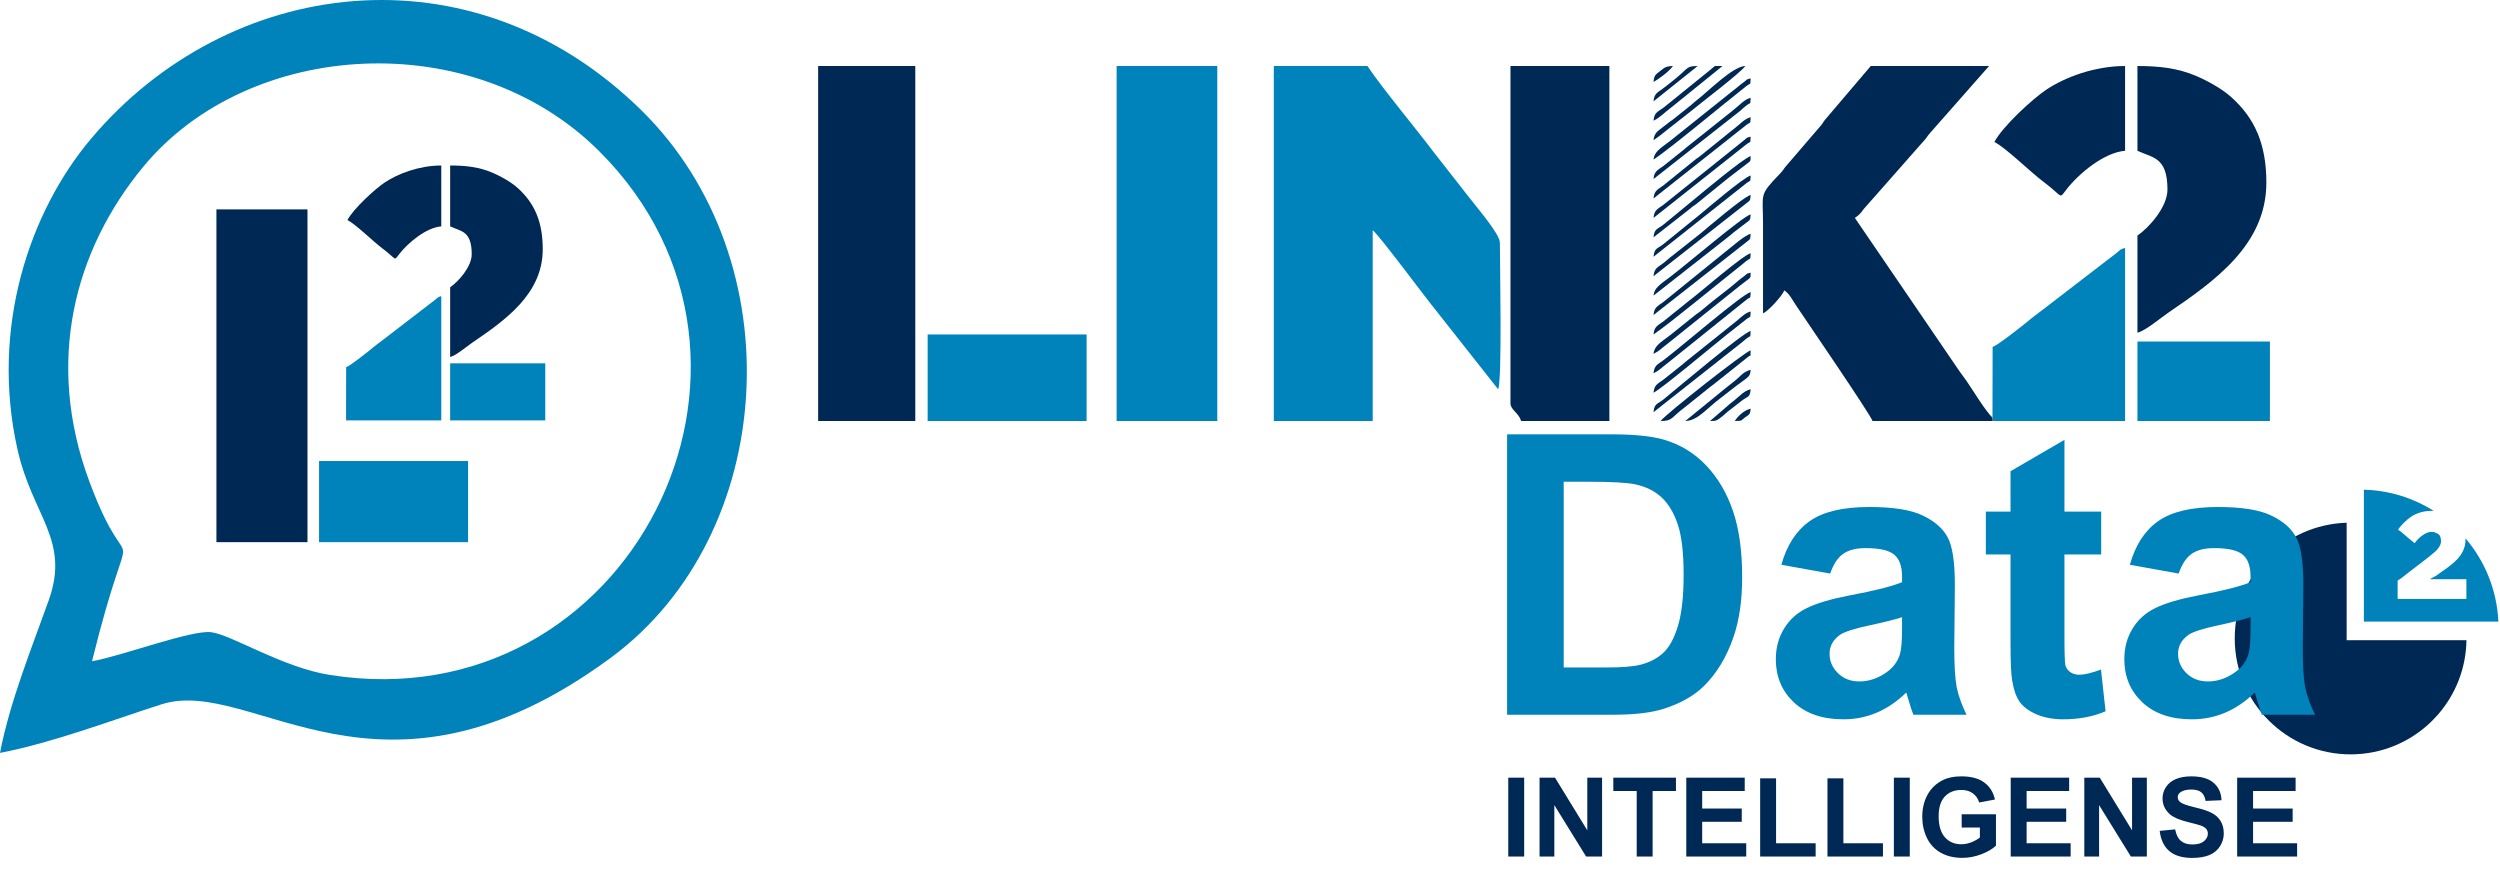
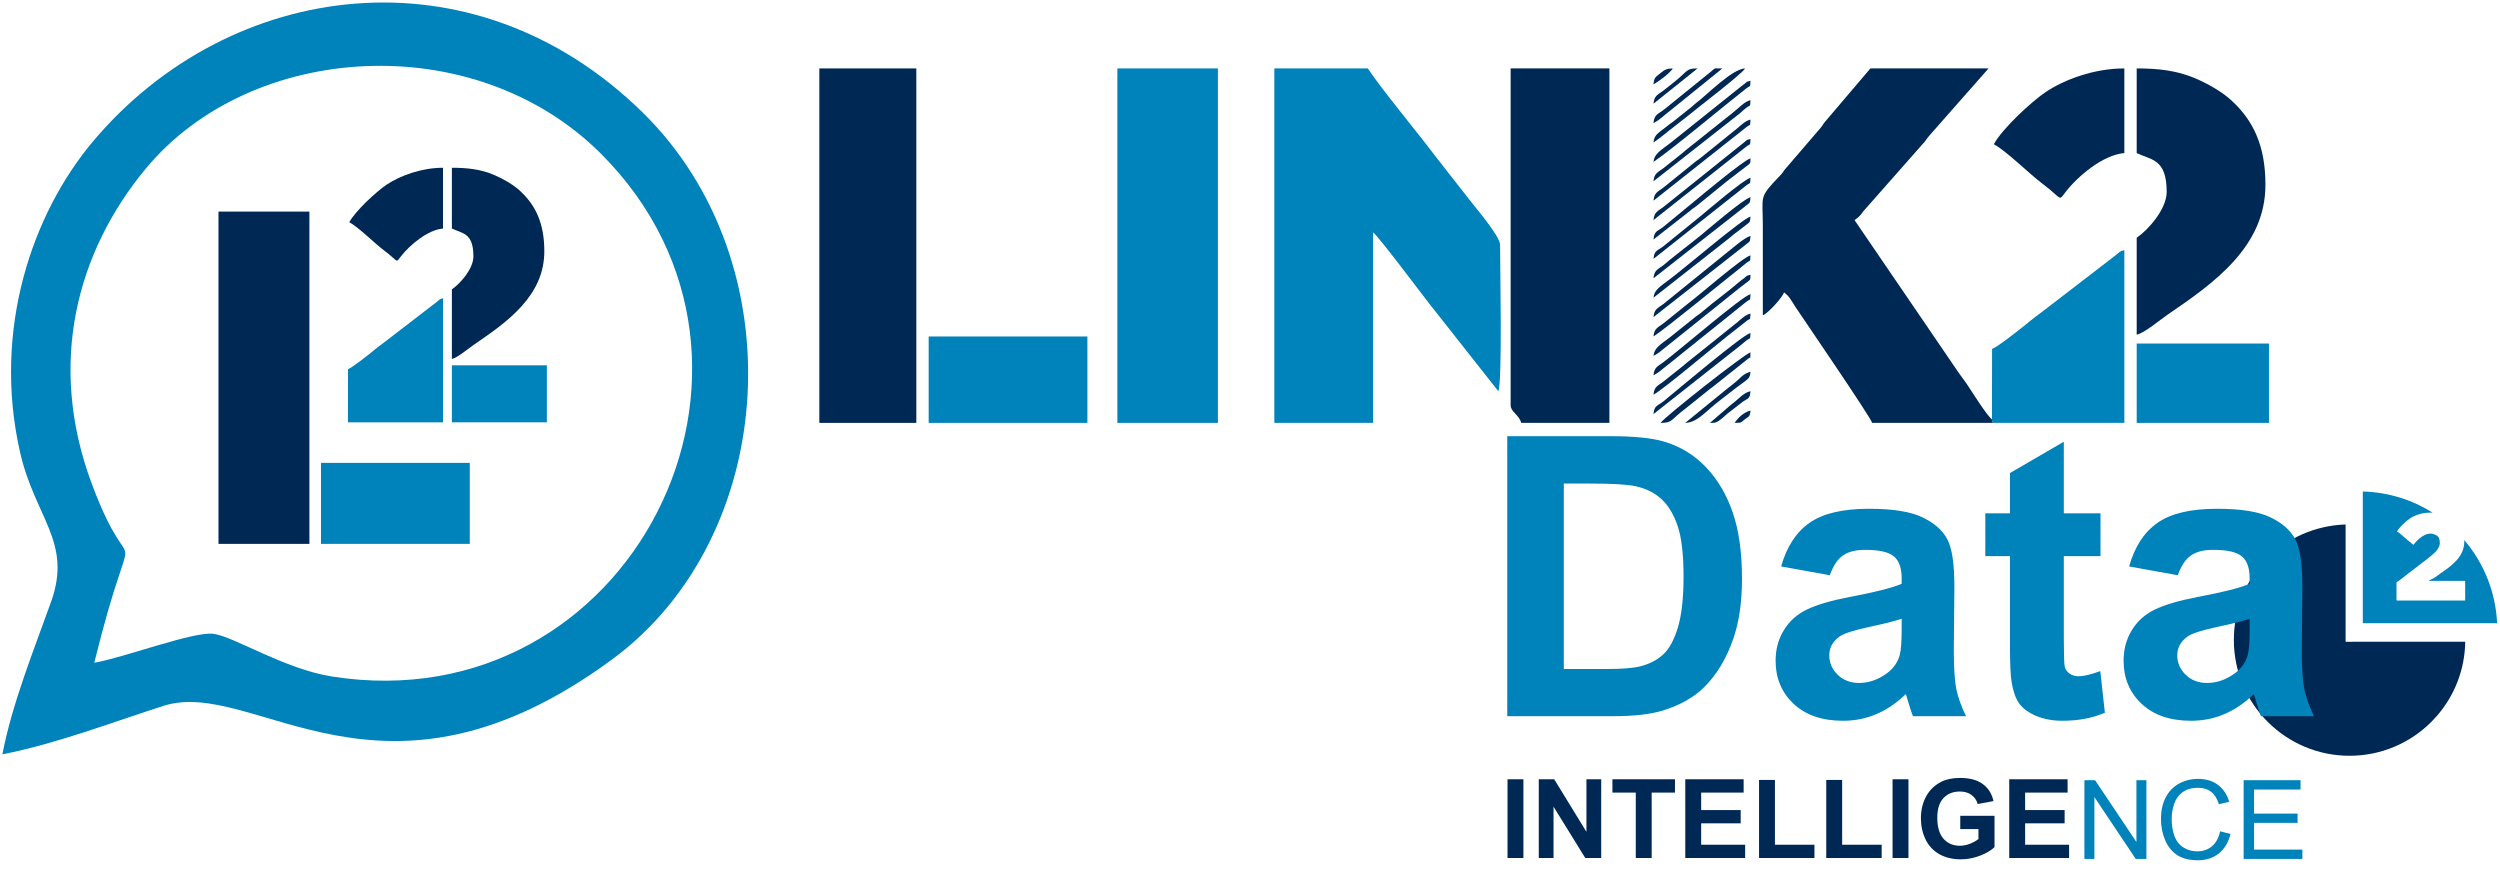
- <svg xmlns="http://www.w3.org/2000/svg" width="683" height="241" viewBox="0 0 683 241" fill="none">
-   <path fill-rule="evenodd" clip-rule="evenodd" d="M664.39 196.992C658.678 202.618 650.839 206.093 642.183 206.093C624.707 206.093 610.533 191.919 610.533 174.439C610.533 156.959 624.127 143.375 641.106 142.807V174.896L641.119 174.908L644.316 174.896H673.835C673.725 182.673 670.806 189.772 666.05 195.226C665.992 195.293 664.449 196.925 664.39 196.992Z" fill="#002855" />
-   <path fill-rule="evenodd" clip-rule="evenodd" d="M25.138 180.642C36.717 133.754 36.41 163.773 24.429 131.591C12.206 98.76 20.374 68.24 39.187 45.501C68.02 10.654 129.207 6.811 163.781 41.383C221.325 98.921 171.974 197.283 90.177 184.406C77.166 182.357 63.429 173.505 57.769 172.728C52.371 171.987 33.412 179.218 25.138 180.642ZM0 205.693C14.67 202.854 30.789 196.679 44.11 192.427C69.095 184.451 103.689 226.179 166.819 179.734C212.494 146.131 217.14 71.211 175.128 30.035C128.57 -15.595 62.115 -6.221 24.901 37.871C8.097 57.782 -2.713 89.543 4.794 122.858C8.871 140.954 19.194 147.505 13.339 163.926C8.772 176.736 2.672 191.755 0 205.693Z" fill="#0082BA" />
-   <path fill-rule="evenodd" clip-rule="evenodd" d="M59.127 148.117H84.004V57.203H59.127V148.117Z" fill="#002855" />
-   <path fill-rule="evenodd" clip-rule="evenodd" d="M87.17 148.117H127.878V125.954H87.17V148.117Z" fill="#0082BA" />
-   <path fill-rule="evenodd" clip-rule="evenodd" d="M122.983 61.151V61.844C125.871 63.23 128.873 62.972 128.873 69.466C128.873 72.933 125.116 77.046 122.983 78.475V97.531C124.565 97.163 127.558 94.611 129.075 93.576C138.074 87.439 148.276 80.297 148.276 68.081C148.276 60.514 145.982 55.454 141.437 51.359C139.585 49.691 136.801 48.147 134.53 47.178C130.845 45.605 127.198 45.213 122.983 45.213V61.151Z" fill="#002855" />
-   <path fill-rule="evenodd" clip-rule="evenodd" d="M94.544 114.162L94.552 114.509L94.918 114.855H120.558V80.9C119.455 81.195 119.689 81.284 118.823 81.938L104.524 92.932C103.921 93.389 103.516 93.694 102.943 94.122C102.176 94.695 101.912 94.958 101.215 95.513C100.296 96.244 95.577 100.035 94.571 100.303L94.544 114.162Z" fill="#0082BA" />
-   <path fill-rule="evenodd" clip-rule="evenodd" d="M122.983 114.855H148.969V99.263H122.983V114.855Z" fill="#0082BA" />
-   <path fill-rule="evenodd" clip-rule="evenodd" d="M94.918 60.111C97.363 61.405 101.841 65.897 104.48 67.874C108.541 70.915 107.516 71.41 109.072 69.415C111.449 66.365 116.362 62.193 120.558 61.844V45.213C114.601 45.213 108.776 47.403 105.103 49.855C102.384 51.67 96.531 57.064 94.918 60.111Z" fill="#002855" />
-   <path fill-rule="evenodd" clip-rule="evenodd" d="M94.918 114.855L94.552 114.509L94.56 114.855H94.918Z" fill="#373435" />
-   <path fill-rule="evenodd" clip-rule="evenodd" d="M544.367 115.017L544.356 114.534L544.346 114.052C542.82 112.872 538.911 106.496 537.346 104.201C536.415 102.836 535.869 102.257 534.926 100.832L506.748 59.529C507.979 58.705 508.306 58.294 509.161 57.116L525.211 38.909C526.364 37.752 526.361 37.365 527.37 36.242L543.418 18.034H511.09L498.671 32.634C497.922 33.522 498.205 33.425 497.453 34.311L487.643 45.731C486.983 46.611 487.176 46.52 486.372 47.355C480.448 53.511 481.658 52.717 481.658 60.976C481.658 69.179 481.658 77.382 481.658 85.584C483.066 85.074 487.097 80.625 487.448 79.311C488.9 80.284 489.549 81.739 490.632 83.365C492.994 86.907 511.153 113.443 511.573 115.017H544.367Z" fill="#002855" />
-   <path fill-rule="evenodd" clip-rule="evenodd" d="M412.66 110.192C412.66 111.986 414.962 112.795 415.555 115.017H439.68V18.034H412.66V110.192Z" fill="#002855" />
-   <path fill-rule="evenodd" clip-rule="evenodd" d="M223.518 115.017H250.056V18.034H223.518V115.017Z" fill="#002855" />
-   <path fill-rule="evenodd" clip-rule="evenodd" d="M583.949 40.228V41.194C587.972 43.124 592.151 42.765 592.151 51.809C592.151 56.636 586.92 62.364 583.949 64.354V90.891C586.151 90.378 590.321 86.824 592.433 85.383C604.965 76.838 619.171 66.891 619.171 49.879C619.171 39.342 615.977 32.295 609.648 26.592C607.07 24.27 603.193 22.119 600.03 20.77C594.898 18.579 589.819 18.034 583.949 18.034V40.228Z" fill="#002855" />
-   <path fill-rule="evenodd" clip-rule="evenodd" d="M544.866 38.781C548.271 40.583 554.506 46.838 558.181 49.591C563.837 53.827 562.41 54.515 564.576 51.736C567.887 47.49 574.729 41.68 580.571 41.194V18.034C572.276 18.034 564.165 21.084 559.05 24.498C555.263 27.026 547.112 34.537 544.866 38.781Z" fill="#002855" />
-   <path fill-rule="evenodd" clip-rule="evenodd" d="M451.743 101.989C453.571 101.022 453.621 100.695 455.12 99.576L477.055 81.946C478.478 80.836 478.106 81.885 478.28 79.794C475.845 80.444 459.307 94.769 454.441 98.415C452.918 99.557 451.926 99.781 451.743 101.989Z" fill="#002855" />
-   <path fill-rule="evenodd" clip-rule="evenodd" d="M451.743 91.374C455.974 88.541 470.028 76.919 475.468 72.639C476.14 72.112 476.279 71.937 477.055 71.331C478.478 70.221 478.106 71.27 478.28 69.179C476.052 69.774 464.474 79.91 461.393 82.207L454.441 87.8C452.918 88.942 451.926 89.166 451.743 91.374Z" fill="#002855" />
-   <path fill-rule="evenodd" clip-rule="evenodd" d="M451.743 96.682C453.571 95.714 453.621 95.387 455.12 94.269L475.468 77.947C478.818 75.32 478.128 76.32 478.28 74.486C476.762 74.892 477.63 74.614 476.414 75.515C475.809 75.964 475.384 76.271 474.787 76.783C473.656 77.753 472.542 78.679 471.329 79.598C468.89 81.446 466.96 83.041 464.635 84.967C463.799 85.66 463.812 85.508 462.975 86.201L456.281 91.57C453.63 93.58 451.92 94.55 451.743 96.682Z" fill="#002855" />
-   <path fill-rule="evenodd" clip-rule="evenodd" d="M451.743 43.606C456.697 40.289 470.77 28.47 477.055 23.563C478.478 22.453 478.106 23.502 478.28 21.411C476.762 21.816 477.63 21.539 476.414 22.44C475.809 22.889 475.384 23.196 474.787 23.707L456.281 38.495C453.63 40.505 451.92 41.474 451.743 43.606Z" fill="#002855" />
-   <path fill-rule="evenodd" clip-rule="evenodd" d="M451.743 86.067L477.147 66.115C478.211 65.29 478.148 65.465 478.28 63.871C476.5 64.347 473.019 67.543 471.239 68.893L454.441 82.493C452.918 83.634 451.926 83.858 451.743 86.067Z" fill="#002855" />
-   <path fill-rule="evenodd" clip-rule="evenodd" d="M451.743 107.296C454.353 105.915 468.105 94.31 471.925 91.291L477.055 87.254C478.478 86.144 478.106 87.193 478.28 85.102C476.874 85.477 475.946 86.402 474.787 87.398L461.393 98.129C460.619 98.705 460.574 98.81 459.811 99.442L454.441 103.723C452.918 104.864 451.926 105.088 451.743 107.296Z" fill="#002855" />
-   <path fill-rule="evenodd" clip-rule="evenodd" d="M451.743 80.759L472.008 64.836C472.781 64.26 472.827 64.156 473.59 63.523L477.147 60.808C478.211 59.983 478.148 60.157 478.28 58.564C476.095 59.147 460.995 72.074 456.281 75.647C453.63 77.657 451.92 78.626 451.743 80.759Z" fill="#002855" />
-   <path fill-rule="evenodd" clip-rule="evenodd" d="M453.673 115.017C457.038 115.017 456.326 114.213 460.428 111.157L466.584 106.216C467.307 105.598 467.224 105.722 467.952 105.17L477.349 97.68C478.767 96.457 478.085 98.058 478.28 95.716C476.627 96.158 455.065 113.116 453.673 115.017Z" fill="#002855" />
-   <path fill-rule="evenodd" clip-rule="evenodd" d="M451.743 75.451L477.147 55.501C478.211 54.675 478.148 54.85 478.28 53.256C476.242 53.8 465.97 62.632 464.635 63.737L456.281 70.34C455.406 71.004 455.318 71.221 454.441 71.877C452.918 73.019 451.926 73.243 451.743 75.451Z" fill="#002855" />
-   <path fill-rule="evenodd" clip-rule="evenodd" d="M451.743 64.836L461.753 56.994C462.635 56.197 462.605 56.383 463.406 55.752L471.925 48.831C473.18 47.838 474.21 47.092 475.468 46.102C478.818 43.467 478.127 44.486 478.28 42.641C476.402 43.143 464.763 52.874 462.975 54.356L454.503 61.324C452.932 62.617 451.948 62.369 451.743 64.836Z" fill="#002855" />
-   <path fill-rule="evenodd" clip-rule="evenodd" d="M451.743 112.604L475.468 93.87C476.14 93.342 476.279 93.167 477.055 92.561C478.478 91.451 478.106 92.5 478.28 90.409C476.017 91.013 458.79 105.562 454.503 109.092C452.932 110.385 451.948 110.137 451.743 112.604Z" fill="#002855" />
-   <path fill-rule="evenodd" clip-rule="evenodd" d="M451.743 38.299C454.071 36.739 455.842 35.093 458.015 33.474L461.258 30.927C464.195 28.494 475.662 19.781 476.833 18.034C473.354 18.111 466.639 25.032 463.519 27.397C462.785 27.954 462.867 27.98 462.223 28.514L457.398 32.374C456.561 33.067 456.574 32.915 455.737 33.608C453.229 35.685 451.934 35.995 451.743 38.299Z" fill="#002855" />
-   <path fill-rule="evenodd" clip-rule="evenodd" d="M451.743 48.914L475.507 30.218C476.238 29.56 476.197 29.534 477.054 28.869C478.48 27.763 478.106 28.809 478.28 26.718C476.874 27.094 475.946 28.019 474.787 29.015C473.656 29.985 472.542 30.911 471.329 31.83L461.393 39.746C460.619 40.322 460.574 40.427 459.811 41.059L454.441 45.34C452.918 46.481 451.926 46.705 451.743 48.914Z" fill="#002855" />
-   <path fill-rule="evenodd" clip-rule="evenodd" d="M451.743 54.221L477.055 34.178C478.478 33.068 478.106 34.118 478.28 32.026C476.874 32.401 475.946 33.327 474.787 34.322L464.635 42.506C463.799 43.2 463.812 43.047 462.975 43.741L454.441 50.647C452.918 51.789 451.926 52.013 451.743 54.221Z" fill="#002855" />
-   <path fill-rule="evenodd" clip-rule="evenodd" d="M451.743 70.144L477.055 50.101C478.478 48.99 478.106 50.04 478.28 47.949C476.316 48.473 466.126 57.194 464.635 58.429L454.51 66.639C452.956 67.952 451.953 67.619 451.743 70.144Z" fill="#002855" />
-   <path fill-rule="evenodd" clip-rule="evenodd" d="M451.743 59.529L477.055 39.486C478.478 38.376 478.106 39.425 478.28 37.334C476.762 37.739 477.63 37.461 476.414 38.362L454.441 55.955C452.918 57.096 451.926 57.321 451.743 59.529Z" fill="#002855" />
-   <path fill-rule="evenodd" clip-rule="evenodd" d="M451.743 32.991C453.759 31.924 454.532 30.912 456.435 29.481L469.775 18.696C469.847 18.634 469.974 18.534 470.039 18.478L470.56 18.034H468.57C468.337 18.119 468.143 18.339 467.523 18.856L454.721 29.214C452.987 30.578 451.944 30.572 451.743 32.991Z" fill="#002855" />
-   <path fill-rule="evenodd" clip-rule="evenodd" d="M460.428 115.017C463.838 114.941 466.196 111.619 470.074 108.741C471.564 107.634 472.967 106.449 474.42 105.367C477.88 102.788 478.118 102.972 478.28 101.024C476.095 101.608 475.418 102.945 473.743 104.207C472.011 105.513 470.817 106.581 469.196 107.862L460.428 115.017Z" fill="#002855" />
-   <path fill-rule="evenodd" clip-rule="evenodd" d="M467.183 115.017C468.593 114.985 468.827 115.154 470.65 113.659C471.213 113.198 471.355 112.972 471.925 112.521L476.001 109.36C477.628 108.162 478.088 108.647 478.28 106.332C477.016 106.669 476.176 107.297 475.263 108.139C474.112 109.199 473.782 109.368 472.625 110.326L467.183 115.017Z" fill="#002855" />
-   <path fill-rule="evenodd" clip-rule="evenodd" d="M451.743 27.683L463.805 18.034C460.546 18.034 461.37 18.628 457.133 21.977C456.067 22.82 455.148 23.581 454.154 24.305C452.806 25.288 451.916 25.603 451.743 27.683Z" fill="#002855" />
-   <path fill-rule="evenodd" clip-rule="evenodd" d="M451.743 22.376C453.26 21.573 456.141 19.391 457.05 18.034C455.125 18.076 454.712 18.488 453.575 19.384C452.302 20.388 451.894 20.554 451.743 22.376Z" fill="#002855" />
-   <path fill-rule="evenodd" clip-rule="evenodd" d="M473.938 115.017C476.159 114.967 475.472 114.981 476.783 114.002C477.828 113.221 478.135 113.384 478.28 111.639C476.387 112.144 474.903 113.576 473.938 115.017Z" fill="#002855" />
-   <path fill-rule="evenodd" clip-rule="evenodd" d="M544.866 115.017L544.356 114.534L544.367 115.017H544.866Z" fill="#373435" />
-   <path fill-rule="evenodd" clip-rule="evenodd" d="M348.004 115.017H375.024V62.906C376.576 63.945 389.702 81.669 392.047 84.484L409.282 106.332C410.425 104.298 409.765 71.354 409.765 66.284C409.765 63.931 403.319 56.494 401.368 53.933L392.045 42.026C386.873 35.158 377.699 24.188 373.577 18.034H348.004V115.017Z" fill="#0082BA" />
-   <path fill-rule="evenodd" clip-rule="evenodd" d="M305.061 115.017H332.564V18.034H305.061V115.017Z" fill="#0082BA" />
-   <path fill-rule="evenodd" clip-rule="evenodd" d="M544.346 114.052L544.356 114.534L544.866 115.017H580.571V67.731C579.036 68.141 579.362 68.265 578.156 69.177L558.244 84.486C557.404 85.124 556.839 85.548 556.041 86.144C554.973 86.942 554.605 87.308 553.635 88.08C552.356 89.099 545.783 94.378 544.383 94.751L544.346 114.052Z" fill="#0082BA" />
-   <path fill-rule="evenodd" clip-rule="evenodd" d="M253.433 115.017H296.858V91.374H253.433V115.017Z" fill="#0082BA" />
-   <path fill-rule="evenodd" clip-rule="evenodd" d="M583.949 115.017H620.137V93.304H583.949V115.017Z" fill="#0082BA" />
-   <path d="M411.737 118.655H440.007C446.382 118.655 451.241 119.143 454.586 120.118C459.08 121.442 462.929 123.793 466.134 127.173C469.339 130.552 471.778 134.697 473.45 139.609C475.122 144.486 475.958 150.513 475.958 157.69C475.958 163.995 475.174 169.43 473.607 173.993C471.691 179.567 468.956 184.078 465.403 187.527C462.72 190.14 459.097 192.178 454.533 193.641C451.119 194.721 446.556 195.261 440.843 195.261H411.737V118.655ZM427.204 131.614V182.354H438.752C443.072 182.354 446.19 182.11 448.106 181.622C450.614 180.995 452.687 179.933 454.324 178.435C455.997 176.937 457.355 174.481 458.4 171.067C459.445 167.618 459.968 162.933 459.968 157.01C459.968 151.088 459.445 146.542 458.4 143.372C457.355 140.202 455.892 137.728 454.011 135.951C452.13 134.175 449.743 132.973 446.852 132.346C444.692 131.858 440.459 131.614 434.154 131.614H427.204ZM499.995 156.697L486.67 154.293C488.168 148.928 490.746 144.957 494.404 142.379C498.062 139.801 503.497 138.512 510.708 138.512C517.257 138.512 522.134 139.296 525.339 140.863C528.544 142.396 530.791 144.365 532.08 146.768C533.404 149.137 534.066 153.509 534.066 159.884L533.909 177.024C533.909 181.901 534.135 185.507 534.588 187.841C535.076 190.14 535.964 192.613 537.253 195.261H522.726C522.343 194.286 521.873 192.84 521.316 190.924C521.072 190.053 520.897 189.478 520.793 189.199C518.285 191.638 515.602 193.467 512.746 194.686C509.889 195.905 506.841 196.515 503.601 196.515C497.888 196.515 493.376 194.965 490.067 191.864C486.792 188.764 485.155 184.845 485.155 180.107C485.155 176.972 485.904 174.185 487.402 171.746C488.9 169.273 490.99 167.392 493.673 166.103C496.39 164.779 500.292 163.629 505.378 162.654C512.241 161.365 516.996 160.163 519.643 159.048V157.585C519.643 154.763 518.947 152.76 517.553 151.576C516.16 150.356 513.53 149.747 509.663 149.747C507.05 149.747 505.012 150.269 503.549 151.314C502.086 152.325 500.901 154.119 499.995 156.697ZM519.643 168.611C517.762 169.238 514.784 169.987 510.708 170.858C506.632 171.729 503.967 172.582 502.713 173.418C500.797 174.777 499.839 176.501 499.839 178.592C499.839 180.647 500.605 182.424 502.138 183.922C503.671 185.42 505.622 186.169 507.99 186.169C510.638 186.169 513.164 185.298 515.567 183.556C517.344 182.232 518.511 180.612 519.069 178.696C519.452 177.442 519.643 175.056 519.643 171.537V168.611ZM574.041 139.766V151.471H564.008V173.836C564.008 178.365 564.095 181.013 564.269 181.779C564.478 182.511 564.914 183.12 565.576 183.608C566.272 184.096 567.108 184.34 568.084 184.34C569.442 184.34 571.411 183.869 573.989 182.929L575.243 194.32C571.829 195.784 567.962 196.515 563.642 196.515C560.995 196.515 558.608 196.08 556.483 195.209C554.358 194.303 552.791 193.153 551.78 191.76C550.805 190.332 550.125 188.416 549.742 186.012C549.429 184.305 549.272 180.856 549.272 175.665V151.471H542.531V139.766H549.272V128.74L564.008 120.17V139.766H574.041ZM595.204 156.697L581.879 154.293C583.377 148.928 585.955 144.957 589.613 142.379C593.271 139.801 598.705 138.512 605.917 138.512C612.466 138.512 617.343 139.296 620.548 140.863C623.753 142.396 626 144.365 627.289 146.768C628.613 149.137 629.275 153.509 629.275 159.884L629.118 177.024C629.118 181.901 629.344 185.507 629.797 187.841C630.285 190.14 631.173 192.613 632.462 195.261H617.935C617.552 194.286 617.082 192.84 616.524 190.924C616.28 190.053 616.106 189.478 616.002 189.199C613.494 191.638 610.811 193.467 607.954 194.686C605.098 195.905 602.05 196.515 598.81 196.515C593.097 196.515 588.585 194.965 585.276 191.864C582.001 188.764 580.364 184.845 580.364 180.107C580.364 176.972 581.113 174.185 582.611 171.746C584.109 169.273 586.199 167.392 588.881 166.103C591.599 164.779 595.5 163.629 600.587 162.654C607.449 161.365 612.205 160.163 614.852 159.048V157.585C614.852 154.763 614.155 152.76 612.762 151.576C611.368 150.356 608.738 149.747 604.871 149.747C602.259 149.747 600.221 150.269 598.758 151.314C597.294 152.325 596.11 154.119 595.204 156.697ZM614.852 168.611C612.971 169.238 609.992 169.987 605.917 170.858C601.841 171.729 599.176 172.582 597.922 173.418C596.005 174.777 595.047 176.501 595.047 178.592C595.047 180.647 595.814 182.424 597.347 183.922C598.88 185.42 600.83 186.169 603.199 186.169C605.847 186.169 608.373 185.298 610.776 183.556C612.553 182.232 613.72 180.612 614.277 178.696C614.661 177.442 614.852 175.056 614.852 171.537V168.611Z" fill="#0082BA" />
-   <path d="M412.056 234V212.466H416.404V234H412.056ZM420.605 234V212.466H424.836L433.649 226.847V212.466H437.688V234H433.326L424.645 219.957V234H420.605ZM447.148 234V216.109H440.758V212.466H457.871V216.109H451.496V234H447.148ZM460.691 234V212.466H476.658V216.109H465.039V220.883H475.85V224.511H465.039V230.372H477.069V234H460.691ZM480.874 234V212.642H485.222V230.372H496.033V234H480.874ZM499.264 234V212.642H503.612V230.372H514.423V234H499.264ZM517.405 234V212.466H521.753V234H517.405ZM535.928 226.083V222.455H545.299V231.033C544.388 231.914 543.066 232.693 541.333 233.368C539.61 234.034 537.862 234.367 536.089 234.367C533.837 234.367 531.873 233.897 530.199 232.957C528.524 232.007 527.266 230.656 526.424 228.903C525.582 227.14 525.161 225.226 525.161 223.16C525.161 220.917 525.631 218.924 526.571 217.181C527.511 215.438 528.887 214.102 530.698 213.171C532.079 212.456 533.798 212.099 535.854 212.099C538.527 212.099 540.613 212.662 542.112 213.788C543.62 214.904 544.589 216.452 545.02 218.43L540.701 219.238C540.398 218.18 539.825 217.348 538.983 216.741C538.15 216.124 537.108 215.815 535.854 215.815C533.954 215.815 532.441 216.417 531.315 217.622C530.199 218.826 529.641 220.614 529.641 222.983C529.641 225.539 530.209 227.459 531.345 228.741C532.481 230.014 533.969 230.651 535.81 230.651C536.721 230.651 537.631 230.475 538.542 230.122C539.463 229.76 540.251 229.324 540.907 228.815V226.083H535.928ZM549.324 234V212.466H565.291V216.109H553.672V220.883H564.483V224.511H553.672V230.372H565.702V234H549.324ZM569.433 234V212.466H573.663L582.477 226.847V212.466H586.516V234H582.153L573.472 219.957V234H569.433ZM590.027 226.993L594.257 226.582C594.512 228.002 595.026 229.045 595.799 229.711C596.583 230.377 597.635 230.71 598.957 230.71C600.358 230.71 601.41 230.416 602.116 229.828C602.83 229.231 603.188 228.536 603.188 227.743C603.188 227.233 603.036 226.802 602.732 226.45C602.439 226.088 601.92 225.774 601.175 225.51C600.666 225.334 599.506 225.02 597.694 224.57C595.364 223.992 593.728 223.282 592.788 222.44C591.466 221.255 590.805 219.811 590.805 218.107C590.805 217.01 591.114 215.987 591.73 215.037C592.357 214.077 593.253 213.347 594.419 212.848C595.594 212.349 597.009 212.099 598.664 212.099C601.366 212.099 603.398 212.691 604.76 213.876C606.13 215.061 606.85 216.643 606.919 218.621L602.571 218.812C602.385 217.705 601.983 216.912 601.366 216.432C600.759 215.943 599.844 215.698 598.62 215.698C597.356 215.698 596.367 215.957 595.652 216.476C595.192 216.809 594.962 217.255 594.962 217.813C594.962 218.322 595.177 218.758 595.608 219.12C596.157 219.58 597.489 220.06 599.604 220.56C601.719 221.059 603.281 221.578 604.289 222.117C605.308 222.646 606.101 223.375 606.669 224.305C607.247 225.226 607.536 226.367 607.536 227.728C607.536 228.962 607.193 230.117 606.507 231.194C605.822 232.272 604.853 233.075 603.599 233.603C602.346 234.122 600.784 234.382 598.913 234.382C596.191 234.382 594.1 233.755 592.641 232.502C591.182 231.238 590.311 229.402 590.027 226.993ZM611.193 234V212.466H627.16V216.109H615.541V220.883H626.352V224.511H615.541V230.372H627.571V234H611.193Z" fill="#002855" />
-   <path fill-rule="evenodd" clip-rule="evenodd" d="M673.573 147.074C678.842 153.255 682.158 161.154 682.555 169.819H645.813V133.79C652.823 133.976 659.358 136.072 664.916 139.577H664.846H664.009C661.952 139.577 659.941 140.333 658.673 141.179C657.734 141.806 655.712 143.669 655.156 144.721C656 145.167 657.546 146.718 658.457 147.401C659.859 148.452 659.506 148.622 660.042 147.933C660.864 146.88 662.56 145.439 664.009 145.319C664.378 145.296 664.897 145.343 664.897 145.343C665.879 145.795 666.88 145.747 666.88 147.951C666.88 149.148 665.583 150.569 664.846 151.062V151.08L663.718 152.005C663.664 152.038 663.627 152.075 663.564 152.132L663.41 152.258L658.473 156.054C658.264 156.212 658.125 156.317 657.926 156.465C657.662 156.662 657.57 156.754 657.33 156.945C657.013 157.198 655.383 158.506 655.036 158.599L655.026 163.385L655.029 163.504L655.156 163.624H663.352H664.009H664.846H665.052H673.819V158.241H664.846L664.009 158.262V158.109L665.129 157.535V157.534C665.698 157.257 666.506 156.579 666.95 156.276C670.058 154.157 673.58 151.691 673.58 147.472C673.58 147.337 673.578 147.205 673.573 147.074Z" fill="#0082BA" />
+ <svg xmlns="http://www.w3.org/2000/svg" width="684" height="242" viewBox="0 0 684 242" fill="none">
+   <path fill-rule="evenodd" clip-rule="evenodd" d="M665.042 197.679C659.329 203.305 651.491 206.78 642.835 206.78C625.359 206.78 611.185 192.606 611.185 175.126C611.185 157.646 624.779 144.062 641.758 143.494V175.583L641.77 175.595L644.967 175.583H674.486C674.376 183.36 671.457 190.459 666.701 195.913C666.643 195.98 665.101 197.612 665.042 197.679Z" fill="#002855" />
+   <path fill-rule="evenodd" clip-rule="evenodd" d="M25.789 181.329C37.368 134.441 37.062 164.46 25.08 132.278C12.858 99.447 21.026 68.927 39.839 46.188C68.671 11.341 129.858 7.498 164.433 42.07C221.977 99.608 172.626 197.97 90.828 185.093C77.818 183.044 64.081 174.192 58.421 173.415C53.023 172.674 34.063 179.905 25.789 181.329ZM0.651 206.38C15.321 203.54 31.441 197.366 44.761 193.114C69.746 185.138 104.34 226.866 167.471 180.421C213.145 146.818 217.792 71.898 175.779 30.722C129.221 -14.908 62.767 -5.534 25.553 38.558C8.748 58.469 -2.062 90.23 5.445 123.545C9.522 141.641 19.845 148.192 13.99 164.613C9.423 177.423 3.324 192.441 0.651 206.38Z" fill="#0082BA" />
+   <path fill-rule="evenodd" clip-rule="evenodd" d="M59.779 148.804H84.656V57.89H59.779V148.804Z" fill="#002855" />
+   <path fill-rule="evenodd" clip-rule="evenodd" d="M87.822 148.804H128.529V126.641H87.822V148.804Z" fill="#0082BA" />
+   <path fill-rule="evenodd" clip-rule="evenodd" d="M123.634 61.838V62.531C126.523 63.917 129.524 63.659 129.524 70.153C129.524 73.62 125.768 77.733 123.634 79.162V98.218C125.216 97.85 128.21 95.297 129.727 94.263C138.725 88.126 148.927 80.984 148.927 68.767C148.927 61.201 146.633 56.141 142.088 52.046C140.237 50.378 137.452 48.834 135.182 47.865C131.497 46.292 127.85 45.9 123.634 45.9V61.838Z" fill="#002855" />
+   <path fill-rule="evenodd" clip-rule="evenodd" d="M95.195 114.849L95.203 115.196L95.569 115.542H121.209V81.587C120.106 81.882 120.34 81.971 119.474 82.625L105.176 93.619C104.573 94.076 104.167 94.38 103.594 94.809C102.827 95.382 102.563 95.645 101.866 96.2C100.948 96.931 96.228 100.721 95.223 100.99L95.195 114.849Z" fill="#0082BA" />
+   <path fill-rule="evenodd" clip-rule="evenodd" d="M123.634 115.542H149.62V99.95H123.634V115.542Z" fill="#0082BA" />
+   <path fill-rule="evenodd" clip-rule="evenodd" d="M95.569 60.798C98.014 62.092 102.492 66.584 105.131 68.561C109.192 71.603 108.167 72.097 109.723 70.102C112.101 67.052 117.014 62.88 121.209 62.531V45.9C115.252 45.9 109.428 48.09 105.755 50.542C103.035 52.357 97.182 57.751 95.569 60.798Z" fill="#002855" />
+   <path fill-rule="evenodd" clip-rule="evenodd" d="M95.569 115.542L95.203 115.196L95.211 115.542H95.569Z" fill="#373435" />
+   <path fill-rule="evenodd" clip-rule="evenodd" d="M545.018 115.703L545.008 115.221L544.997 114.739C543.471 113.559 539.563 107.183 537.998 104.888C537.066 103.523 536.52 102.944 535.577 101.519L507.399 60.215C508.63 59.392 508.958 58.981 509.812 57.803L525.862 39.596C527.015 38.439 527.012 38.052 528.021 36.929L544.07 18.72H511.742L499.322 33.321C498.574 34.209 498.856 34.112 498.104 34.998L488.294 46.418C487.634 47.298 487.827 47.207 487.024 48.042C481.1 54.198 482.309 53.404 482.309 61.663C482.309 69.866 482.309 78.069 482.309 86.271C483.717 85.761 487.749 81.312 488.099 79.998C489.552 80.971 490.2 82.426 491.284 84.052C493.646 87.594 511.804 114.13 512.224 115.703H545.018Z" fill="#002855" />
+   <path fill-rule="evenodd" clip-rule="evenodd" d="M413.311 110.879C413.311 112.673 415.613 113.482 416.206 115.703H440.331V18.72H413.311V110.879Z" fill="#002855" />
+   <path fill-rule="evenodd" clip-rule="evenodd" d="M224.17 115.703H250.707V18.72H224.17V115.703Z" fill="#002855" />
+   <path fill-rule="evenodd" clip-rule="evenodd" d="M584.6 40.915V41.881C588.623 43.811 592.803 43.452 592.803 52.496C592.803 57.323 587.571 63.051 584.6 65.041V91.578C586.803 91.065 590.972 87.511 593.085 86.07C605.616 77.525 619.823 67.578 619.823 50.566C619.823 40.029 616.628 32.982 610.299 27.279C607.721 24.957 603.844 22.806 600.681 21.457C595.549 19.266 590.471 18.72 584.6 18.72V40.915Z" fill="#002855" />
+   <path fill-rule="evenodd" clip-rule="evenodd" d="M545.517 39.468C548.922 41.27 555.158 47.525 558.833 50.278C564.488 54.514 563.061 55.202 565.228 52.423C568.539 48.177 575.381 42.367 581.222 41.881V18.72C572.927 18.72 564.816 21.771 559.702 25.184C555.915 27.713 547.763 35.224 545.517 39.468Z" fill="#002855" />
+   <path fill-rule="evenodd" clip-rule="evenodd" d="M452.394 102.676C454.222 101.709 454.273 101.382 455.772 100.263L477.706 82.633C479.129 81.523 478.757 82.572 478.931 80.481C476.497 81.131 459.958 95.455 455.093 99.102C453.57 100.244 452.578 100.467 452.394 102.676Z" fill="#002855" />
+   <path fill-rule="evenodd" clip-rule="evenodd" d="M452.394 92.061C456.625 89.228 470.679 77.606 476.12 73.326C476.791 72.799 476.931 72.624 477.706 72.018C479.129 70.908 478.757 71.957 478.931 69.866C476.704 70.461 465.125 80.597 462.044 82.893L455.093 88.487C453.57 89.629 452.578 89.853 452.394 92.061Z" fill="#002855" />
+   <path fill-rule="evenodd" clip-rule="evenodd" d="M452.394 97.369C454.222 96.401 454.273 96.074 455.772 94.956L476.12 78.634C479.469 76.007 478.779 77.007 478.931 75.173C477.413 75.579 478.281 75.301 477.065 76.202C476.46 76.651 476.035 76.958 475.438 77.47C474.307 78.44 473.193 79.366 471.98 80.285C469.542 82.133 467.612 83.728 465.287 85.654C464.45 86.347 464.463 86.195 463.626 86.888L456.933 92.257C454.281 94.267 452.571 95.237 452.394 97.369Z" fill="#002855" />
+   <path fill-rule="evenodd" clip-rule="evenodd" d="M452.394 44.293C457.348 40.976 471.421 29.157 477.706 24.25C479.129 23.14 478.757 24.189 478.931 22.098C477.413 22.503 478.281 22.226 477.065 23.127C476.46 23.576 476.035 23.883 475.438 24.394L456.933 39.182C454.281 41.192 452.571 42.161 452.394 44.293Z" fill="#002855" />
+   <path fill-rule="evenodd" clip-rule="evenodd" d="M452.394 86.753L477.799 66.802C478.863 65.977 478.799 66.152 478.931 64.558C477.152 65.034 473.671 68.23 471.89 69.58L455.093 83.18C453.57 84.321 452.578 84.545 452.394 86.753Z" fill="#002855" />
+   <path fill-rule="evenodd" clip-rule="evenodd" d="M452.394 107.983C455.004 106.602 468.756 94.997 472.576 91.978L477.706 87.941C479.129 86.831 478.757 87.88 478.931 85.788C477.526 86.164 476.598 87.089 475.438 88.085L462.044 98.816C461.271 99.392 461.225 99.496 460.462 100.129L455.093 104.41C453.57 105.551 452.578 105.775 452.394 107.983Z" fill="#002855" />
+   <path fill-rule="evenodd" clip-rule="evenodd" d="M452.394 81.446L472.659 65.523C473.433 64.947 473.478 64.842 474.241 64.21L477.799 61.495C478.863 60.669 478.799 60.844 478.931 59.251C476.746 59.834 461.647 72.761 456.933 76.334C454.281 78.344 452.571 79.313 452.394 81.446Z" fill="#002855" />
+   <path fill-rule="evenodd" clip-rule="evenodd" d="M454.324 115.703C457.69 115.703 456.978 114.9 461.079 111.844L467.236 106.902C467.958 106.285 467.876 106.409 468.603 105.857L478 98.367C479.419 97.144 478.737 98.746 478.931 96.403C477.279 96.845 455.716 113.803 454.324 115.703Z" fill="#002855" />
+   <path fill-rule="evenodd" clip-rule="evenodd" d="M452.394 76.138L477.799 56.188C478.863 55.362 478.799 55.537 478.931 53.943C476.894 54.487 466.621 63.319 465.287 64.424L456.933 71.027C456.057 71.691 455.969 71.907 455.093 72.564C453.57 73.706 452.578 73.93 452.394 76.138Z" fill="#002855" />
+   <path fill-rule="evenodd" clip-rule="evenodd" d="M452.394 65.523L462.405 57.681C463.287 56.884 463.256 57.07 464.057 56.439L472.576 49.517C473.832 48.525 474.862 47.779 476.12 46.789C479.469 44.154 478.778 45.173 478.931 43.328C477.054 43.83 465.414 53.561 463.626 55.043L455.154 62.011C453.584 63.304 452.599 63.056 452.394 65.523Z" fill="#002855" />
+   <path fill-rule="evenodd" clip-rule="evenodd" d="M452.394 113.291L476.12 94.557C476.791 94.029 476.931 93.854 477.706 93.248C479.129 92.138 478.757 93.187 478.931 91.096C476.668 91.7 459.441 106.249 455.154 109.779C453.584 111.072 452.599 110.824 452.394 113.291Z" fill="#002855" />
+   <path fill-rule="evenodd" clip-rule="evenodd" d="M452.394 38.986C454.722 37.426 456.493 35.78 458.666 34.161L461.909 31.613C464.846 29.181 476.314 20.468 477.484 18.72C474.005 18.798 467.291 25.719 464.17 28.084C463.436 28.64 463.518 28.667 462.874 29.201L458.049 33.061C457.213 33.754 457.226 33.602 456.389 34.295C453.881 36.372 452.586 36.682 452.394 38.986Z" fill="#002855" />
+   <path fill-rule="evenodd" clip-rule="evenodd" d="M452.394 49.601L476.159 30.905C476.889 30.247 476.849 30.221 477.705 29.556C479.131 28.45 478.757 29.496 478.931 27.405C477.526 27.781 476.598 28.706 475.438 29.702C474.307 30.672 473.193 31.598 471.98 32.517L462.044 40.433C461.271 41.01 461.225 41.114 460.462 41.746L455.093 46.027C453.57 47.168 452.578 47.392 452.394 49.601Z" fill="#002855" />
+   <path fill-rule="evenodd" clip-rule="evenodd" d="M452.394 54.908L477.706 34.865C479.129 33.755 478.757 34.805 478.931 32.713C477.526 33.088 476.598 34.014 475.438 35.009L465.287 43.193C464.45 43.887 464.463 43.734 463.626 44.428L455.093 51.334C453.57 52.476 452.578 52.7 452.394 54.908Z" fill="#002855" />
+   <path fill-rule="evenodd" clip-rule="evenodd" d="M452.394 70.831L477.706 50.788C479.129 49.677 478.757 50.727 478.931 48.635C476.967 49.16 466.778 57.881 465.287 59.116L455.162 67.326C453.607 68.639 452.604 68.306 452.394 70.831Z" fill="#002855" />
+   <path fill-rule="evenodd" clip-rule="evenodd" d="M452.394 60.215L477.706 40.173C479.129 39.063 478.757 40.112 478.931 38.021C477.413 38.426 478.281 38.148 477.065 39.049L455.093 56.642C453.57 57.783 452.578 58.008 452.394 60.215Z" fill="#002855" />
+   <path fill-rule="evenodd" clip-rule="evenodd" d="M452.394 33.678C454.41 32.611 455.183 31.599 457.086 30.168L470.426 19.383C470.498 19.321 470.626 19.221 470.691 19.165L471.212 18.72H469.221C468.989 18.805 468.794 19.026 468.174 19.543L455.372 29.901C453.638 31.265 452.595 31.259 452.394 33.678Z" fill="#002855" />
+   <path fill-rule="evenodd" clip-rule="evenodd" d="M461.079 115.703C464.489 115.628 466.847 112.306 470.725 109.428C472.216 108.321 473.618 107.136 475.072 106.054C478.531 103.475 478.77 103.659 478.931 101.711C476.747 102.294 476.069 103.632 474.395 104.894C472.662 106.2 471.468 107.268 469.847 108.549L461.079 115.703Z" fill="#002855" />
+   <path fill-rule="evenodd" clip-rule="evenodd" d="M467.834 115.704C469.245 115.672 469.479 115.841 471.302 114.346C471.864 113.885 472.006 113.659 472.576 113.208L476.653 110.047C478.279 108.849 478.739 109.334 478.931 107.019C477.668 107.356 476.827 107.984 475.914 108.826C474.763 109.886 474.434 110.055 473.276 111.013L467.834 115.704Z" fill="#002855" />
+   <path fill-rule="evenodd" clip-rule="evenodd" d="M452.394 28.37L464.456 18.72C461.197 18.72 462.021 19.315 457.785 22.664C456.718 23.507 455.799 24.268 454.806 24.992C453.457 25.975 452.567 26.29 452.394 28.37Z" fill="#002855" />
+   <path fill-rule="evenodd" clip-rule="evenodd" d="M452.394 23.063C453.912 22.26 456.792 20.078 457.702 18.72C455.777 18.763 455.363 19.175 454.227 20.071C452.953 21.075 452.546 21.241 452.394 23.063Z" fill="#002855" />
+   <path fill-rule="evenodd" clip-rule="evenodd" d="M474.589 115.704C476.81 115.654 476.123 115.668 477.434 114.689C478.48 113.908 478.787 114.071 478.931 112.326C477.039 112.831 475.554 114.263 474.589 115.704Z" fill="#002855" />
+   <path fill-rule="evenodd" clip-rule="evenodd" d="M545.517 115.704L545.008 115.221L545.018 115.704H545.517Z" fill="#373435" />
+   <path fill-rule="evenodd" clip-rule="evenodd" d="M348.656 115.703H375.676V63.593C377.228 64.632 390.354 82.356 392.698 85.171L409.933 107.019C411.076 104.985 410.416 72.041 410.416 66.971C410.416 64.618 403.971 57.181 402.019 54.62L392.696 42.713C387.525 35.846 378.35 24.875 374.228 18.72H348.656V115.703Z" fill="#0082BA" />
+   <path fill-rule="evenodd" clip-rule="evenodd" d="M305.713 115.703H333.215V18.72H305.713V115.703Z" fill="#0082BA" />
+   <path fill-rule="evenodd" clip-rule="evenodd" d="M544.997 114.739L545.008 115.221L545.517 115.703H581.222V68.418C579.687 68.828 580.013 68.952 578.808 69.864L558.895 85.173C558.055 85.811 557.491 86.234 556.692 86.831C555.624 87.628 555.257 87.995 554.286 88.767C553.007 89.786 546.435 95.065 545.035 95.438L544.997 114.739Z" fill="#0082BA" />
+   <path fill-rule="evenodd" clip-rule="evenodd" d="M254.085 115.703H297.51V92.061H254.085V115.703Z" fill="#0082BA" />
+   <path fill-rule="evenodd" clip-rule="evenodd" d="M584.6 115.703H620.788V93.991H584.6V115.703Z" fill="#0082BA" />
+   <path d="M412.388 119.342H440.658C447.033 119.342 451.893 119.83 455.237 120.805C459.731 122.129 463.581 124.48 466.785 127.86C469.99 131.239 472.429 135.384 474.101 140.296C475.773 145.173 476.609 151.2 476.609 158.377C476.609 164.682 475.826 170.117 474.258 174.68C472.342 180.254 469.607 184.765 466.054 188.214C463.371 190.827 459.748 192.865 455.185 194.328C451.771 195.408 447.207 195.948 441.494 195.948H412.388V119.342ZM427.855 132.301V183.041H439.404C443.724 183.041 446.841 182.797 448.757 182.309C451.266 181.682 453.339 180.62 454.976 179.122C456.648 177.624 458.007 175.168 459.052 171.754C460.097 168.305 460.619 163.619 460.619 157.697C460.619 151.775 460.097 147.229 459.052 144.059C458.007 140.889 456.543 138.415 454.662 136.638C452.781 134.862 450.395 133.66 447.503 133.033C445.343 132.545 441.111 132.301 434.805 132.301H427.855ZM500.647 157.384L487.322 154.98C488.82 149.615 491.398 145.644 495.056 143.066C498.713 140.488 504.148 139.199 511.359 139.199C517.908 139.199 522.786 139.983 525.991 141.55C529.196 143.083 531.442 145.051 532.731 147.455C534.055 149.824 534.717 154.196 534.717 160.571L534.56 177.711C534.56 182.588 534.787 186.194 535.24 188.528C535.727 190.827 536.616 193.3 537.905 195.948H523.378C522.995 194.973 522.524 193.527 521.967 191.611C521.723 190.74 521.549 190.165 521.444 189.886C518.936 192.325 516.254 194.154 513.397 195.373C510.54 196.592 507.492 197.202 504.252 197.202C498.539 197.202 494.028 195.652 490.718 192.551C487.444 189.451 485.806 185.532 485.806 180.794C485.806 177.659 486.555 174.872 488.053 172.433C489.551 169.96 491.642 168.079 494.324 166.79C497.041 165.466 500.943 164.316 506.029 163.341C512.892 162.052 517.647 160.85 520.295 159.735V158.272C520.295 155.45 519.598 153.447 518.205 152.263C516.811 151.043 514.181 150.434 510.314 150.434C507.701 150.434 505.663 150.956 504.2 152.001C502.737 153.012 501.553 154.806 500.647 157.384ZM520.295 169.298C518.414 169.925 515.435 170.674 511.359 171.545C507.283 172.416 504.618 173.269 503.364 174.105C501.448 175.464 500.49 177.188 500.49 179.279C500.49 181.334 501.256 183.111 502.789 184.609C504.322 186.107 506.273 186.856 508.642 186.856C511.289 186.856 513.815 185.985 516.219 184.243C517.995 182.919 519.163 181.299 519.72 179.383C520.103 178.129 520.295 175.743 520.295 172.224V169.298ZM574.692 140.453V152.158H564.659V174.523C564.659 179.052 564.746 181.7 564.921 182.466C565.13 183.198 565.565 183.807 566.227 184.295C566.924 184.783 567.76 185.027 568.735 185.027C570.094 185.027 572.062 184.556 574.64 183.616L575.894 195.007C572.48 196.471 568.613 197.202 564.294 197.202C561.646 197.202 559.26 196.767 557.135 195.896C555.01 194.99 553.442 193.84 552.432 192.447C551.456 191.019 550.777 189.103 550.394 186.699C550.08 184.992 549.923 181.543 549.923 176.352V152.158H543.182V140.453H549.923V129.427L564.659 120.857V140.453H574.692ZM595.856 157.384L582.531 154.98C584.029 149.615 586.606 145.644 590.264 143.066C593.922 140.488 599.357 139.199 606.568 139.199C613.117 139.199 617.994 139.983 621.199 141.55C624.404 143.083 626.651 145.051 627.94 147.455C629.264 149.824 629.926 154.196 629.926 160.571L629.769 177.711C629.769 182.588 629.996 186.194 630.448 188.528C630.936 190.827 631.825 193.3 633.113 195.948H618.587C618.203 194.973 617.733 193.527 617.176 191.611C616.932 190.74 616.758 190.165 616.653 189.886C614.145 192.325 611.462 194.154 608.606 195.373C605.749 196.592 602.701 197.202 599.461 197.202C593.748 197.202 589.237 195.652 585.927 192.551C582.652 189.451 581.015 185.532 581.015 180.794C581.015 177.659 581.764 174.872 583.262 172.433C584.76 169.96 586.85 168.079 589.533 166.79C592.25 165.466 596.152 164.316 601.238 163.341C608.101 162.052 612.856 160.85 615.504 159.735V158.272C615.504 155.45 614.807 153.447 613.413 152.263C612.02 151.043 609.39 150.434 605.523 150.434C602.91 150.434 600.872 150.956 599.409 152.001C597.946 153.012 596.761 154.806 595.856 157.384ZM615.504 169.298C613.622 169.925 610.644 170.674 606.568 171.545C602.492 172.416 599.827 173.269 598.573 174.105C596.657 175.464 595.699 177.188 595.699 179.279C595.699 181.334 596.465 183.111 597.998 184.609C599.531 186.107 601.482 186.856 603.851 186.856C606.498 186.856 609.024 185.985 611.428 184.243C613.204 182.919 614.371 181.299 614.929 179.383C615.312 178.129 615.504 175.743 615.504 172.224V169.298Z" fill="#0082BA" />
+   <path d="M412.458 234.745V213.211H416.806V234.745H412.458ZM421.007 234.745V213.211H425.237L434.05 227.591V213.211H438.09V234.745H433.727L425.046 220.702V234.745H421.007ZM447.549 234.745V216.854H441.16V213.211H458.272V216.854H451.897V234.745H447.549ZM461.092 234.745V213.211H477.059V216.854H465.44V221.628H476.251V225.256H465.44V231.117H477.471V234.745H461.092ZM481.275 234.745V213.387H485.623V231.117H496.434V234.745H481.275ZM499.665 234.745V213.387H504.013V231.117H514.824V234.745H499.665ZM517.806 234.745V213.211H522.154V234.745H517.806ZM536.329 226.827V223.199H545.7V231.778C544.79 232.659 543.468 233.437 541.734 234.113C540.011 234.779 538.263 235.112 536.49 235.112C534.238 235.112 532.275 234.642 530.6 233.702C528.926 232.752 527.667 231.401 526.825 229.648C525.983 227.885 525.562 225.971 525.562 223.904C525.562 221.662 526.032 219.669 526.972 217.926C527.912 216.183 529.288 214.846 531.1 213.916C532.48 213.201 534.199 212.844 536.255 212.844C538.929 212.844 541.015 213.407 542.513 214.533C544.021 215.649 544.99 217.196 545.421 219.175L541.103 219.982C540.799 218.925 540.226 218.092 539.384 217.485C538.552 216.868 537.509 216.56 536.255 216.56C534.356 216.56 532.843 217.162 531.716 218.367C530.6 219.571 530.042 221.358 530.042 223.728C530.042 226.284 530.61 228.203 531.746 229.486C532.882 230.759 534.37 231.396 536.211 231.396C537.122 231.396 538.033 231.219 538.943 230.867C539.864 230.505 540.652 230.069 541.308 229.56V226.827H536.329ZM549.725 234.745V213.211H565.692V216.854H554.073V221.628H564.884V225.256H554.073V231.117H566.103V234.745H549.725Z" fill="#002855" />
+   <path d="M570.291 235V213.466H573.215L584.525 230.373V213.466H587.257V235H584.334L573.024 218.078V235H570.291ZM607.425 227.45L610.275 228.17C609.677 230.51 608.6 232.297 607.043 233.531C605.496 234.755 603.601 235.367 601.358 235.367C599.038 235.367 597.148 234.897 595.688 233.957C594.239 233.007 593.133 231.636 592.369 229.844C591.615 228.052 591.238 226.128 591.238 224.071C591.238 221.829 591.664 219.875 592.516 218.211C593.377 216.536 594.597 215.268 596.173 214.406C597.76 213.535 599.503 213.099 601.402 213.099C603.557 213.099 605.368 213.647 606.837 214.744C608.306 215.841 609.33 217.383 609.907 219.371L607.102 220.032C606.602 218.465 605.878 217.324 604.928 216.61C603.978 215.895 602.783 215.537 601.344 215.537C599.689 215.537 598.303 215.934 597.187 216.727C596.08 217.52 595.302 218.588 594.851 219.929C594.401 221.261 594.176 222.637 594.176 224.057C594.176 225.888 594.44 227.489 594.969 228.86C595.507 230.221 596.34 231.24 597.466 231.915C598.592 232.591 599.811 232.929 601.123 232.929C602.72 232.929 604.071 232.469 605.177 231.548C606.284 230.628 607.033 229.262 607.425 227.45ZM613.859 235V213.466H629.429V216.007H616.708V222.603H628.621V225.129H616.708V232.459H629.928V235H613.859Z" fill="#0082BA" />
+   <path fill-rule="evenodd" clip-rule="evenodd" d="M674.225 147.761C679.494 153.942 682.809 161.841 683.207 170.506H646.465V134.477C653.475 134.663 660.009 136.759 665.567 140.264H665.498H664.66C662.604 140.264 660.592 141.02 659.324 141.866C658.385 142.493 656.364 144.356 655.807 145.408C656.651 145.854 658.197 147.405 659.108 148.088C660.51 149.139 660.157 149.309 660.694 148.62C661.515 147.567 663.212 146.126 664.66 146.006C665.029 145.983 665.548 146.03 665.548 146.03C666.53 146.482 667.532 146.434 667.532 148.638C667.532 149.835 666.234 151.256 665.498 151.749V151.767L664.369 152.692C664.315 152.725 664.278 152.762 664.215 152.818L664.062 152.945L659.124 156.741C658.915 156.898 658.776 157.004 658.577 157.152C658.313 157.349 658.222 157.441 657.981 157.632C657.664 157.885 656.034 159.193 655.687 159.286L655.678 164.072L655.68 164.191L655.807 164.311H664.003H664.66H665.498H665.704H674.47V158.928H665.498L664.66 158.948V158.796L665.78 158.222V158.221C666.349 157.944 667.158 157.265 667.601 156.963C670.709 154.844 674.231 152.378 674.231 148.159C674.231 148.024 674.229 147.892 674.225 147.761Z" fill="#0082BA" />
</svg>
